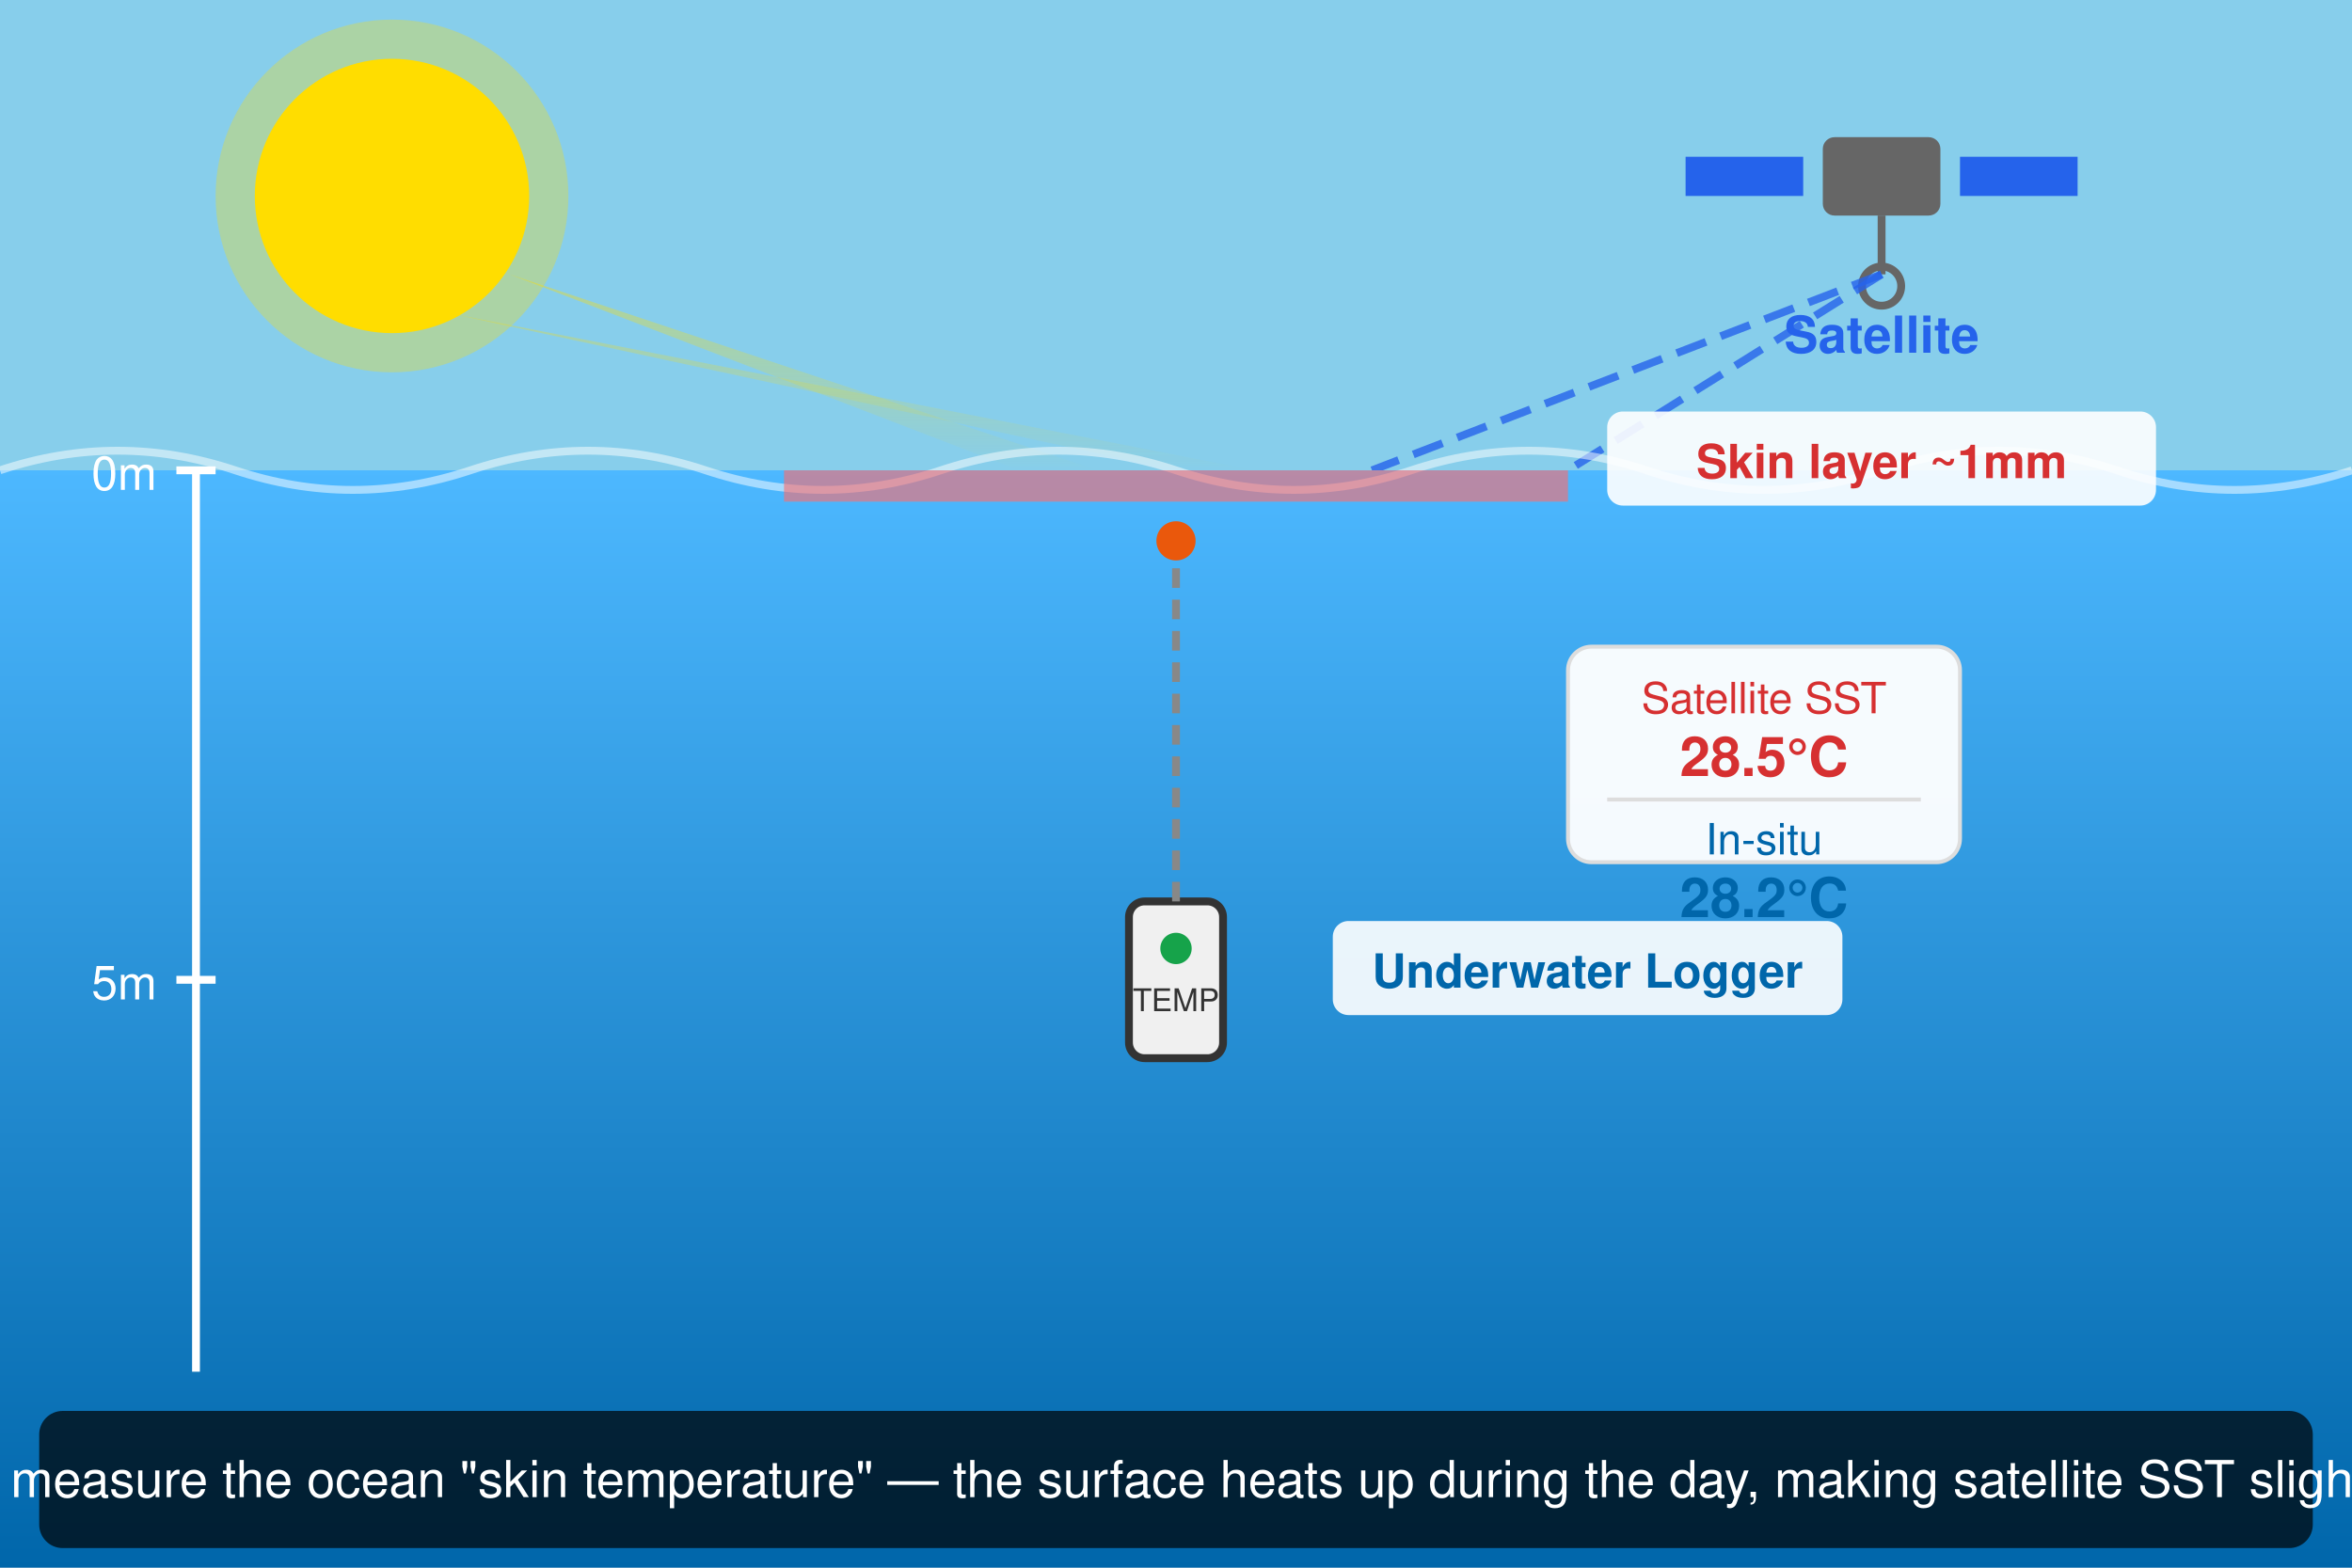
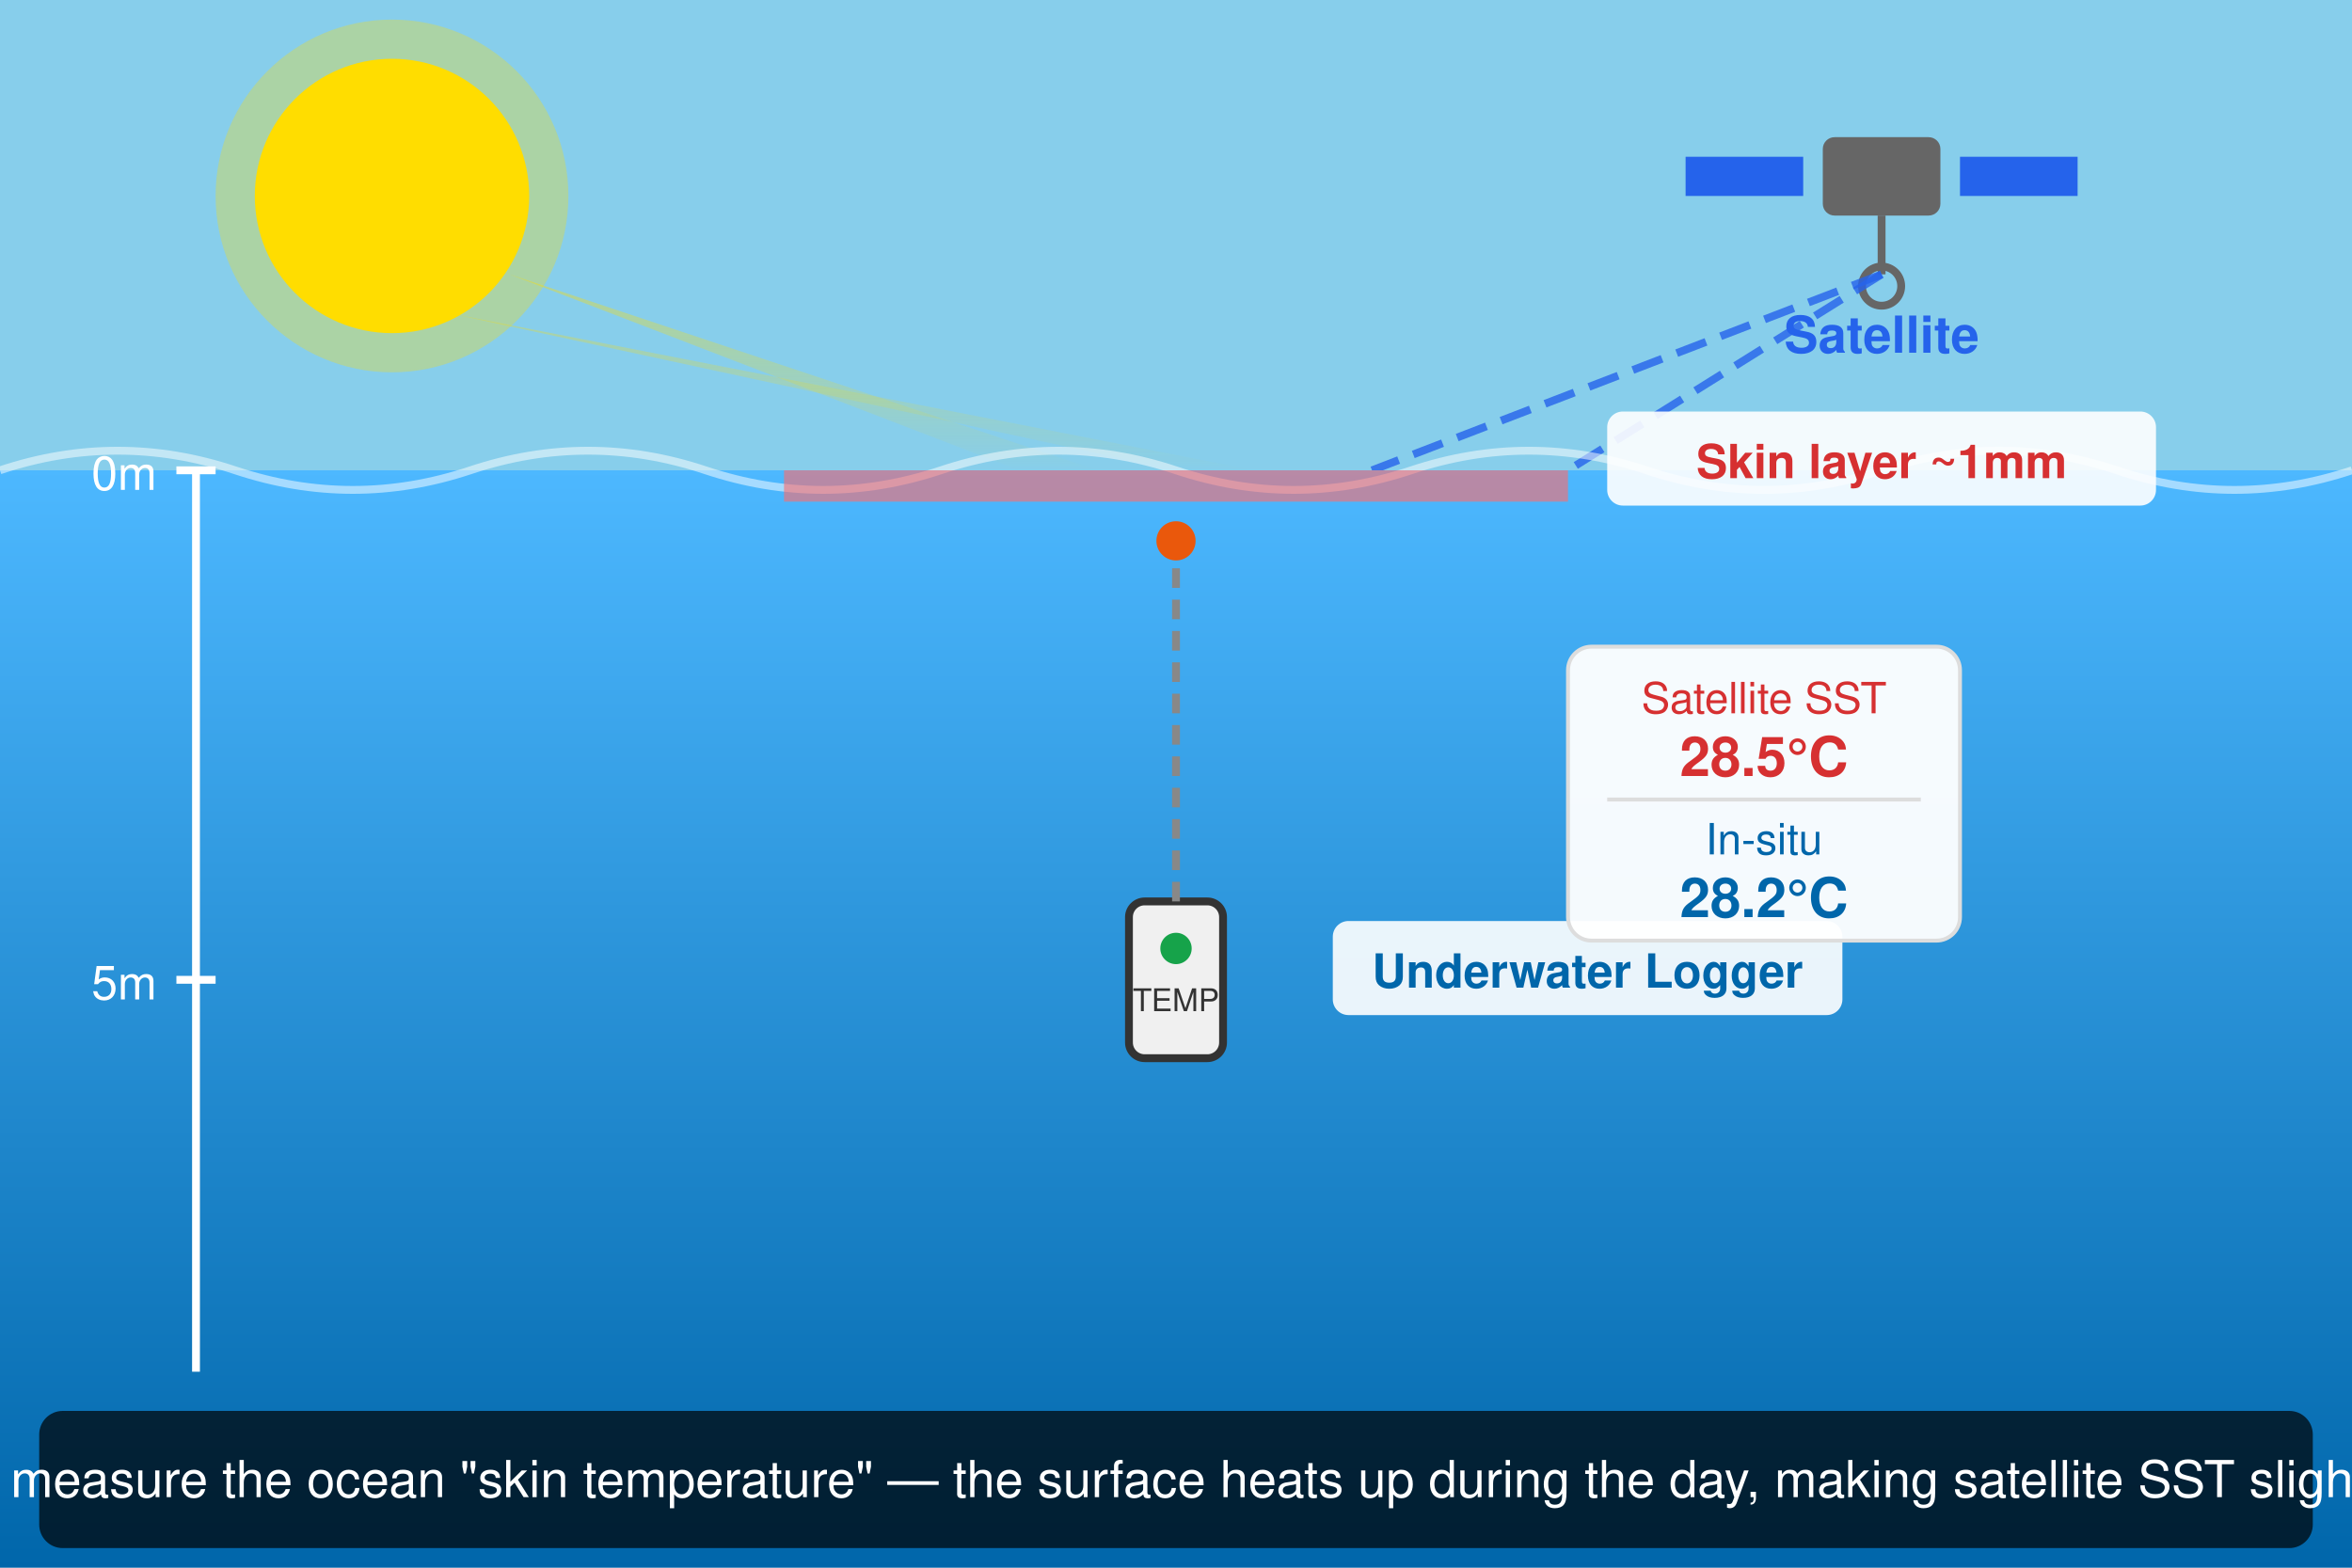
<svg xmlns="http://www.w3.org/2000/svg" viewBox="0 0 600 400" font-family="Helvetica, Arial, sans-serif">
  <defs>
    <linearGradient id="seaGrad" x1="0%" y1="0%" x2="0%" y2="100%">
      <stop offset="0%" style="stop-color:#4db8ff;stop-opacity:1" />
      <stop offset="100%" style="stop-color:#0066aa;stop-opacity:1" />
    </linearGradient>
    <linearGradient id="sunRay" x1="0%" y1="0%" x2="0%" y2="100%">
      <stop offset="0%" style="stop-color:#ffdd00;stop-opacity:0.8" />
      <stop offset="100%" style="stop-color:#ffdd00;stop-opacity:0" />
    </linearGradient>
  </defs>
  <rect x="0" y="0" width="600" height="120" fill="#87ceeb" />
  <circle cx="100" cy="50" r="35" fill="#ffdd00" />
  <circle cx="100" cy="50" r="45" fill="#ffdd00" opacity="0.3" />
  <polygon points="130,70 280,120 260,120" fill="url(#sunRay)" opacity="0.5" />
  <polygon points="115,80 320,120 300,120" fill="url(#sunRay)" opacity="0.4" />
  <g transform="translate(480, 45)">
    <rect x="-15" y="-10" width="30" height="20" fill="#666" rx="3" />
    <rect x="-50" y="-5" width="30" height="10" fill="#2563eb" />
    <rect x="20" y="-5" width="30" height="10" fill="#2563eb" />
    <line x1="0" y1="10" x2="0" y2="25" stroke="#666" stroke-width="2" />
    <circle cx="0" cy="28" r="5" fill="none" stroke="#666" stroke-width="2" />
  </g>
  <line x1="480" y1="70" x2="350" y2="120" stroke="#2563eb" stroke-width="2" stroke-dasharray="8,4" opacity="0.8" />
  <line x1="480" y1="70" x2="400" y2="120" stroke="#2563eb" stroke-width="2" stroke-dasharray="8,4" opacity="0.8" />
  <rect x="0" y="120" width="600" height="280" fill="url(#seaGrad)" />
  <path d="M0,120 Q30,110 60,120 T120,120 T180,120 T240,120 T300,120 T360,120 T420,120 T480,120 T540,120 T600,120" fill="none" stroke="#fff" stroke-width="2" opacity="0.5" />
  <rect x="200" y="120" width="200" height="8" fill="#ff6b6b" opacity="0.6" />
  <g transform="translate(300, 250)">
    <rect x="-12" y="-20" width="24" height="40" fill="#f0f0f0" stroke="#333" stroke-width="2" rx="4" />
    <circle cx="0" cy="-8" r="4" fill="#16a34a" />
    <text x="0" y="8" text-anchor="middle" font-size="8" fill="#333">TEMP</text>
  </g>
  <line x1="300" y1="230" x2="300" y2="140" stroke="#888" stroke-width="2" stroke-dasharray="5,3" />
  <circle cx="300" cy="138" r="5" fill="#ea580c" />
  <line x1="50" y1="120" x2="50" y2="350" stroke="#fff" stroke-width="2" />
  <line x1="45" y1="120" x2="55" y2="120" stroke="#fff" stroke-width="2" />
  <line x1="45" y1="250" x2="55" y2="250" stroke="#fff" stroke-width="2" />
  <text x="40" y="125" text-anchor="end" font-size="12" fill="#fff">0m</text>
  <text x="40" y="255" text-anchor="end" font-size="12" fill="#fff">5m</text>
  <text x="480" y="90" text-anchor="middle" font-size="13" fill="#2563eb" font-weight="bold">Satellite</text>
  <rect x="410" y="105" width="140" height="24" fill="rgba(255,255,255,0.9)" rx="4" />
  <text x="480" y="122" text-anchor="middle" font-size="12" fill="#d63031" font-weight="bold">Skin layer ~1mm</text>
  <rect x="340" y="235" width="130" height="24" fill="rgba(255,255,255,0.9)" rx="4" />
  <text x="405" y="252" text-anchor="middle" font-size="12" fill="#0066aa" font-weight="bold">Underwater Logger</text>
  <g transform="translate(450, 180)">
-     <rect x="-50" y="-15" width="100" height="55" fill="rgba(255,255,255,0.95)" rx="6" stroke="#ddd" />
+     <rect x="-50" y="-15" width="100" height="75" fill="rgba(255,255,255,0.95)" rx="6" stroke="#ddd" />
    <text x="0" y="2" text-anchor="middle" font-size="11" fill="#d63031">Satellite SST</text>
    <text x="0" y="18" text-anchor="middle" font-size="14" fill="#d63031" font-weight="bold">28.5°C</text>
    <line x1="-40" y1="24" x2="40" y2="24" stroke="#ddd" />
    <text x="0" y="38" text-anchor="middle" font-size="11" fill="#0066aa">In-situ</text>
    <text x="0" y="54" text-anchor="middle" font-size="14" fill="#0066aa" font-weight="bold">28.2°C</text>
  </g>
  <rect x="10" y="360" width="580" height="35" fill="rgba(0,0,0,0.7)" rx="6" />
  <text x="300" y="382" text-anchor="middle" font-size="13" fill="#fff">
    Satellites measure the ocean "skin temperature" — the surface heats up during the day, making satellite SST slightly higher
  </text>
</svg>
